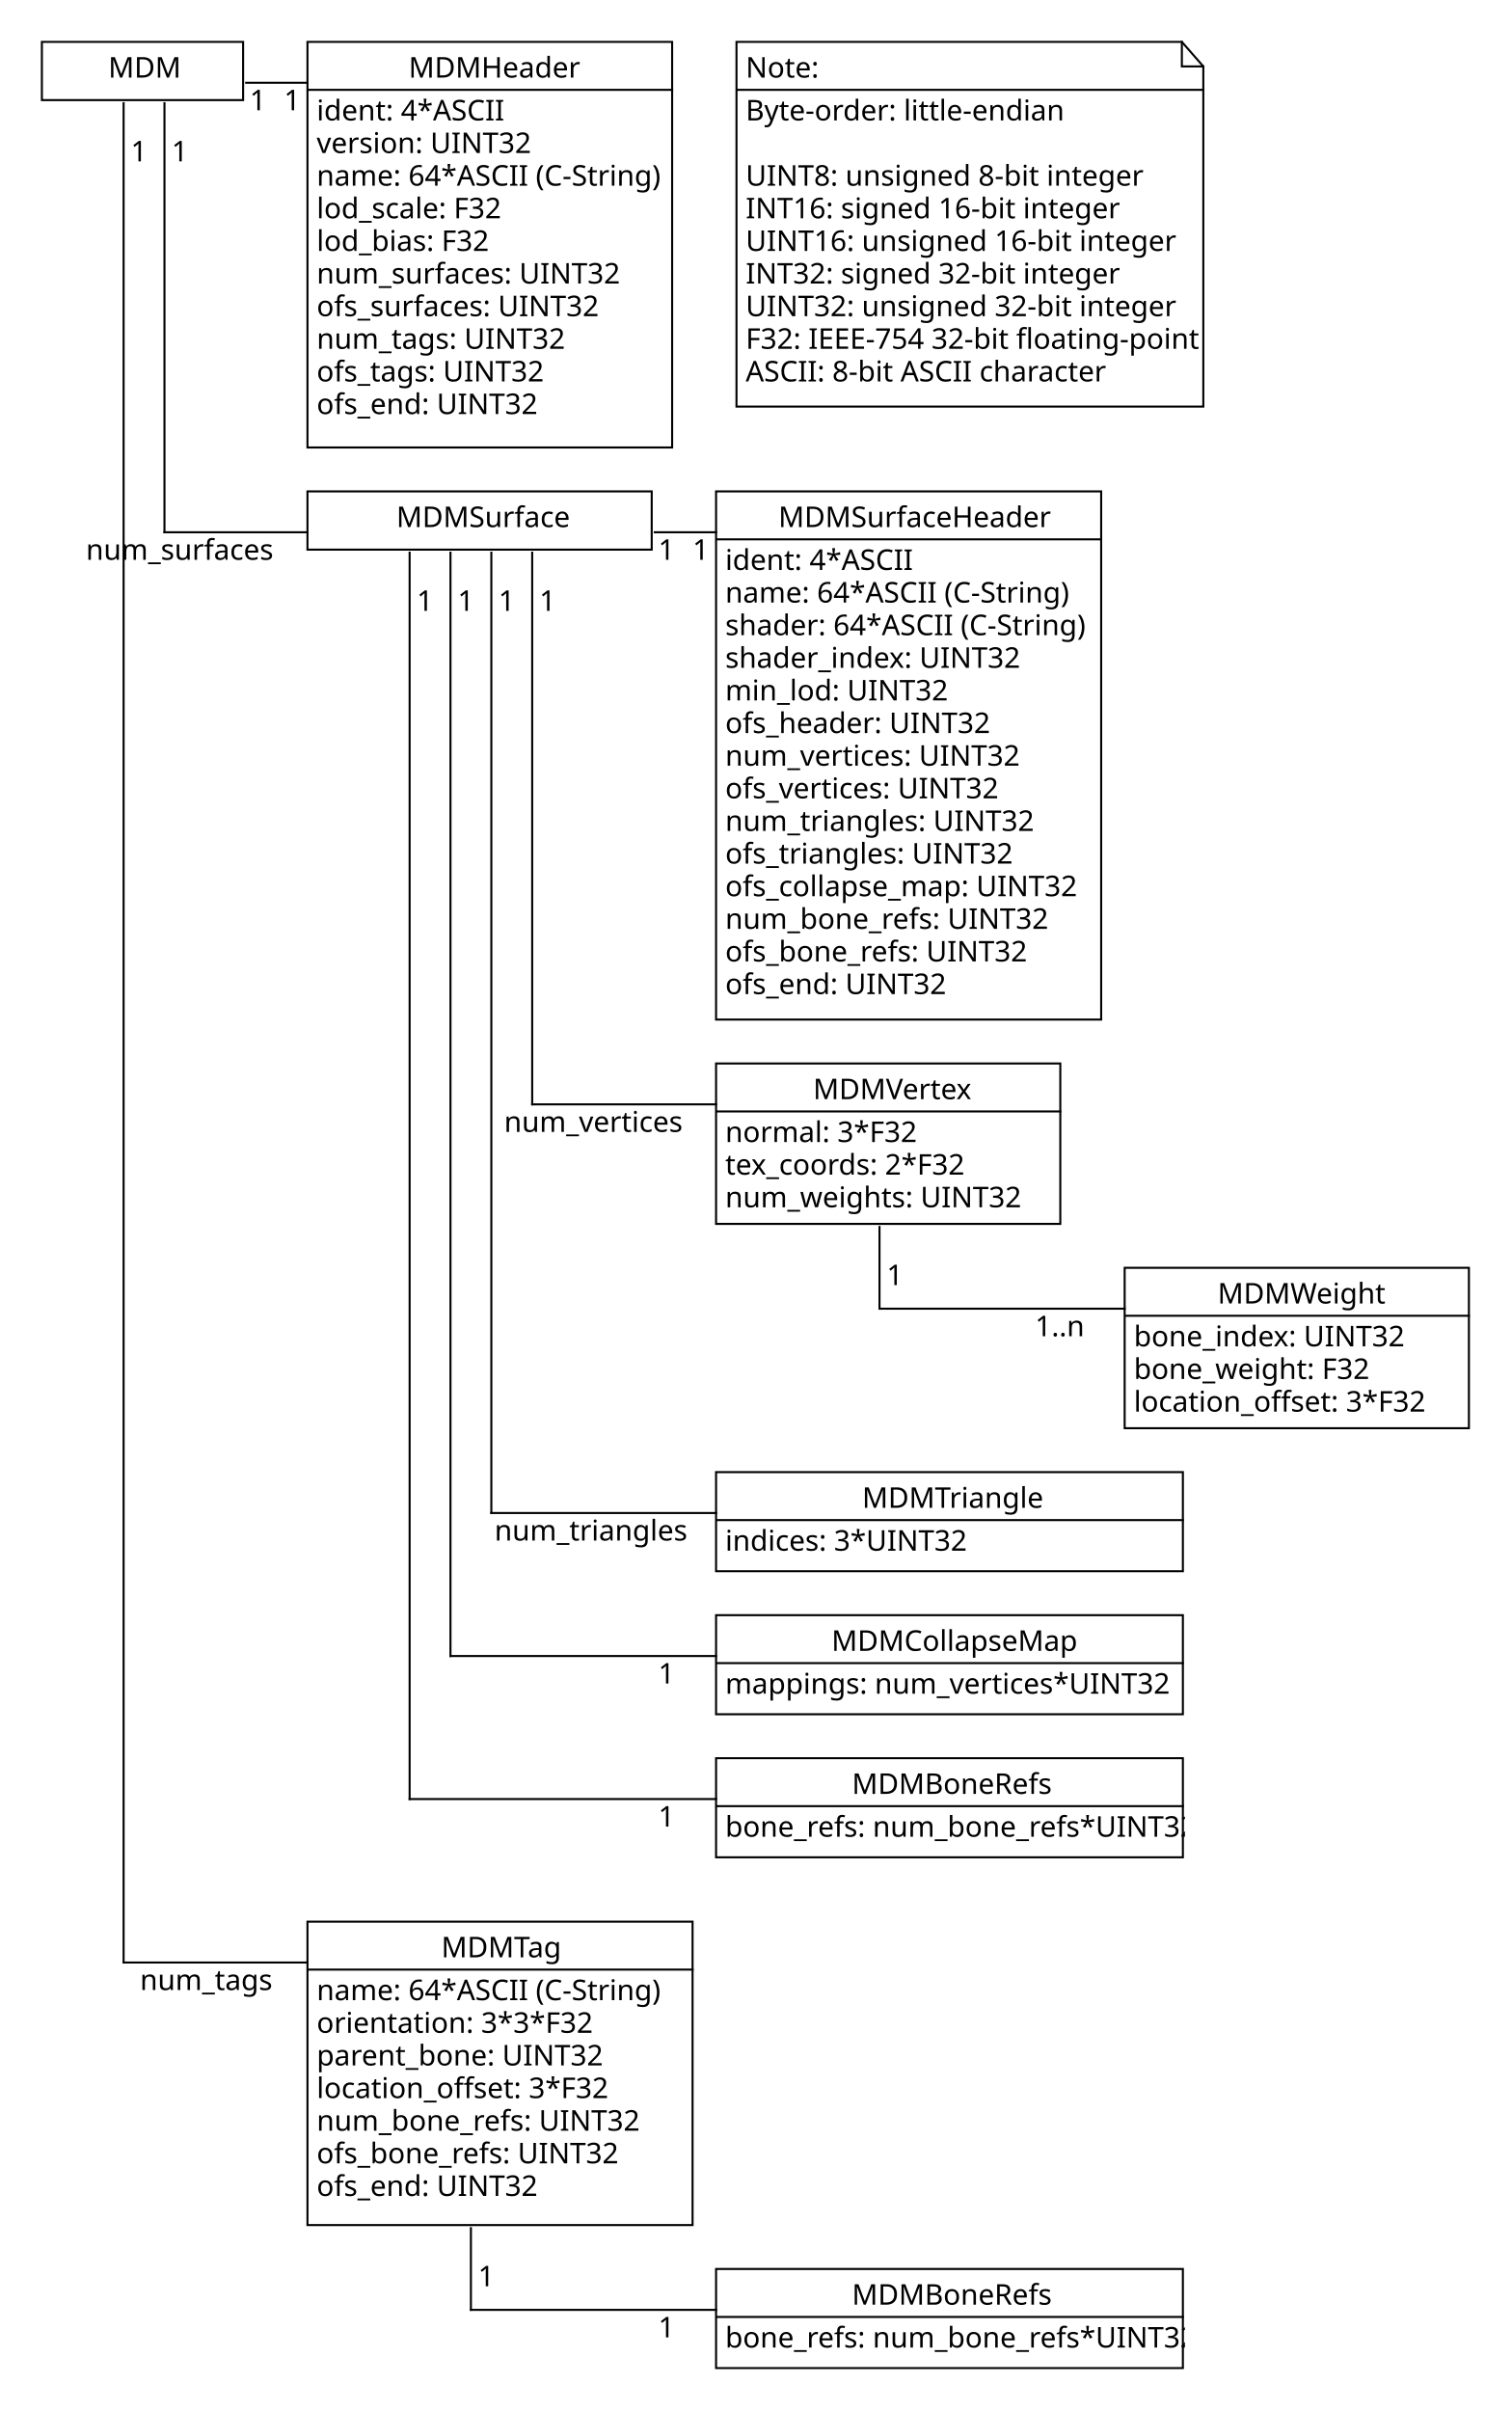
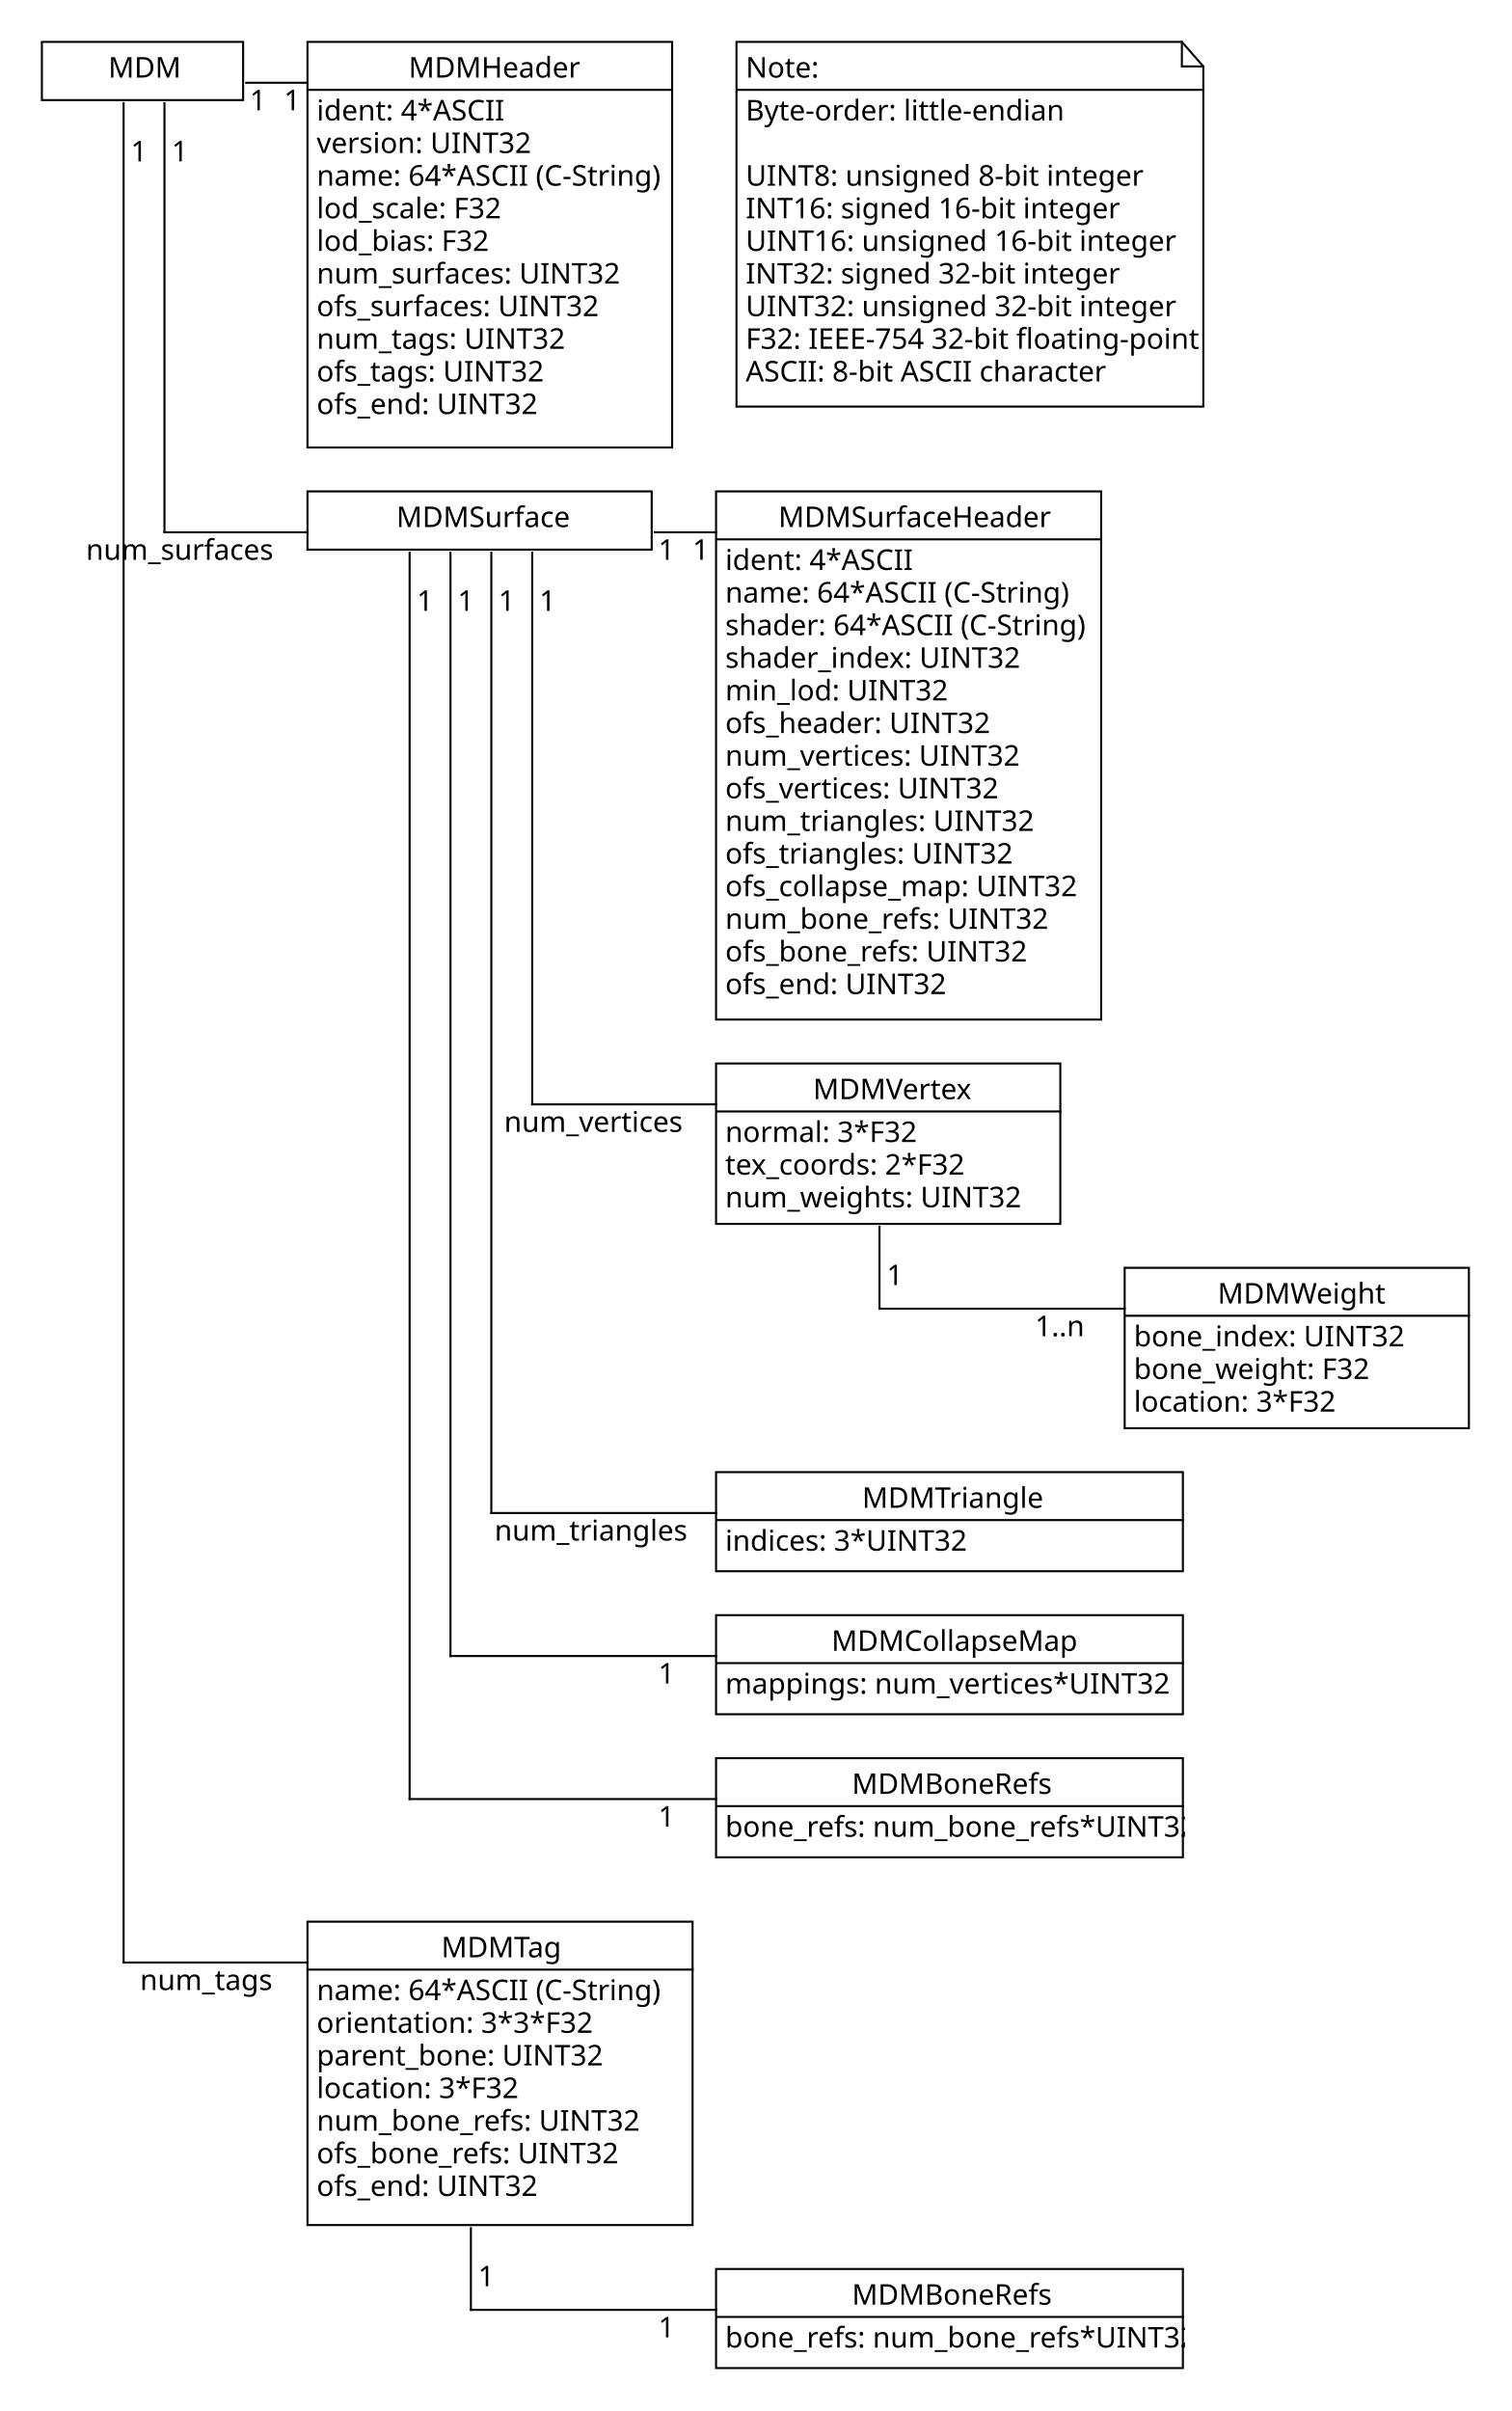
- <svg xmlns="http://www.w3.org/2000/svg" fill-opacity="1" color-rendering="auto" color-interpolation="auto" text-rendering="auto" stroke="black" stroke-linecap="square" width="740" stroke-miterlimit="10" shape-rendering="auto" stroke-opacity="1" fill="black" stroke-dasharray="none" font-weight="normal" stroke-width="1" viewBox="480 -20 740 1180" height="1180" font-family="'Dialog'" font-style="normal" stroke-linejoin="miter" font-size="12px" stroke-dashoffset="0" image-rendering="auto">
+ <svg xmlns="http://www.w3.org/2000/svg" fill-opacity="1" color-rendering="auto" color-interpolation="auto" text-rendering="auto" stroke="black" stroke-linecap="square" width="740" stroke-miterlimit="10" shape-rendering="auto" stroke-opacity="1" fill="black" stroke-dasharray="none" font-weight="normal" stroke-width="1" viewBox="370 -20 740 1180" height="1180" font-family="'Dialog'" font-style="normal" stroke-linejoin="miter" font-size="12px" stroke-dashoffset="0" image-rendering="auto">
  <defs id="genericDefs" />
  <g>
    <defs id="defs1">
      <clipPath clipPathUnits="userSpaceOnUse" id="clipPath1">
        <path d="M0 0 L2147483647 0 L2147483647 2147483647 L0 2147483647 L0 0 Z" />
      </clipPath>
      <clipPath clipPathUnits="userSpaceOnUse" id="clipPath2">
        <path d="M0 0 L0 180 L230 180 L230 0 Z" />
      </clipPath>
      <clipPath clipPathUnits="userSpaceOnUse" id="clipPath3">
        <path d="M0 0 L0 50 L230 50 L230 0 Z" />
      </clipPath>
      <clipPath clipPathUnits="userSpaceOnUse" id="clipPath4">
        <path d="M0 0 L0 80 L170 80 L170 0 Z" />
      </clipPath>
      <clipPath clipPathUnits="userSpaceOnUse" id="clipPath5">
        <path d="M0 0 L0 260 L190 260 L190 0 Z" />
      </clipPath>
      <clipPath clipPathUnits="userSpaceOnUse" id="clipPath6">
        <path d="M0 0 L0 150 L190 150 L190 0 Z" />
      </clipPath>
      <clipPath clipPathUnits="userSpaceOnUse" id="clipPath7">
        <path d="M0 0 L0 200 L180 200 L180 0 Z" />
      </clipPath>
      <clipPath clipPathUnits="userSpaceOnUse" id="clipPath8">
        <path d="M0 0 L0 30 L170 30 L170 0 Z" />
      </clipPath>
      <clipPath clipPathUnits="userSpaceOnUse" id="clipPath9">
        <path d="M0 0 L0 30 L100 30 L100 0 Z" />
      </clipPath>
      <clipPath clipPathUnits="userSpaceOnUse" id="clipPath10">
        <path d="M0 0 L0 80 L150 80 L150 0 Z" />
      </clipPath>
      <clipPath clipPathUnits="userSpaceOnUse" id="clipPath11">
        <path d="M0 0 L0 650 L180 650 L180 0 Z" />
      </clipPath>
      <clipPath clipPathUnits="userSpaceOnUse" id="clipPath12">
        <path d="M0 0 L0 580 L160 580 L160 0 Z" />
      </clipPath>
      <clipPath clipPathUnits="userSpaceOnUse" id="clipPath13">
        <path d="M0 0 L0 510 L140 510 L140 0 Z" />
      </clipPath>
      <clipPath clipPathUnits="userSpaceOnUse" id="clipPath14">
        <path d="M0 0 L0 310 L130 310 L130 0 Z" />
      </clipPath>
      <clipPath clipPathUnits="userSpaceOnUse" id="clipPath15">
        <path d="M0 0 L0 250 L130 250 L130 0 Z" />
      </clipPath>
      <clipPath clipPathUnits="userSpaceOnUse" id="clipPath16">
        <path d="M0 0 L0 50 L60 50 L60 0 Z" />
      </clipPath>
      <clipPath clipPathUnits="userSpaceOnUse" id="clipPath17">
        <path d="M0 0 L0 950 L120 950 L120 0 Z" />
      </clipPath>
    </defs>
-     <g fill="rgb(255,255,255)" fill-opacity="0" transform="translate(840,0)" stroke-opacity="0" stroke="rgb(255,255,255)">
+     <g fill="rgb(255,255,255)" fill-opacity="0" transform="translate(730,0)" stroke-opacity="0" stroke="rgb(255,255,255)">
      <path d="M0.5 0.5 L218.5 0.5 L229 12.5 L229 179 L0.5 179 Z" stroke="none" clip-path="url(#clipPath2)" />
    </g>
-     <g transform="translate(840,0)">
+     <g transform="translate(730,0)">
      <path fill="none" d="M0.5 0.5 L218.5 0.5 L229 12.5 L229 179 L0.5 179 Z" clip-path="url(#clipPath2)" />
      <path fill="none" d="M218.5 0.5 L218.5 12.5 L229 12.5" clip-path="url(#clipPath2)" />
      <text x="5" font-size="14px" y="17.969" clip-path="url(#clipPath2)" font-family="sans-serif" stroke="none" xml:space="preserve">Note:</text>
      <path fill="none" d="M1 23.969 L229 23.969" clip-path="url(#clipPath2)" />
      <text x="5" font-size="14px" y="38.938" clip-path="url(#clipPath2)" font-family="sans-serif" stroke="none" xml:space="preserve">Byte-order: little-endian</text>
      <text x="5" font-size="14px" y="70.875" clip-path="url(#clipPath2)" font-family="sans-serif" stroke="none" xml:space="preserve">UINT8: unsigned 8-bit integer</text>
      <text x="5" font-size="14px" y="86.844" clip-path="url(#clipPath2)" font-family="sans-serif" stroke="none" xml:space="preserve">INT16: signed 16-bit integer</text>
      <text x="5" font-size="14px" y="102.812" clip-path="url(#clipPath2)" font-family="sans-serif" stroke="none" xml:space="preserve">UINT16: unsigned 16-bit integer</text>
      <text x="5" font-size="14px" y="118.781" clip-path="url(#clipPath2)" font-family="sans-serif" stroke="none" xml:space="preserve">INT32: signed 32-bit integer</text>
      <text x="5" font-size="14px" y="134.75" clip-path="url(#clipPath2)" font-family="sans-serif" stroke="none" xml:space="preserve">UINT32: unsigned 32-bit integer</text>
      <text x="5" font-size="14px" y="150.719" clip-path="url(#clipPath2)" font-family="sans-serif" stroke="none" xml:space="preserve">F32: IEEE-754 32-bit floating-point</text>
      <text x="5" font-size="14px" y="166.688" clip-path="url(#clipPath2)" font-family="sans-serif" stroke="none" xml:space="preserve">ASCII: 8-bit ASCII character</text>
    </g>
-     <g fill="rgb(255,255,255)" fill-opacity="0" transform="translate(830,1090)" stroke-opacity="0" stroke="rgb(255,255,255)">
-       <rect x="0.5" width="228.5" height="48.5" y="0.5" clip-path="url(#clipPath3)" stroke="none" />
-     </g>
-     <g transform="translate(830,1090)">
+     <g fill="rgb(255,255,255)" fill-opacity="0" transform="translate(720,1090)" stroke-opacity="0" stroke="rgb(255,255,255)">
+       <rect x="0.5" width="228.5" height="48.5" y="0.5" clip-path="url(#clipPath3)" stroke="none" />
+     </g>
+     <g transform="translate(720,1090)">
      <rect fill="none" x="0.5" width="228.5" height="48.5" y="0.5" clip-path="url(#clipPath3)" />
      <text x="67" font-size="14px" y="17.969" clip-path="url(#clipPath3)" font-family="sans-serif" stroke="none" xml:space="preserve">MDMBoneRefs</text>
      <path fill="none" d="M1 23.969 L229 23.969" clip-path="url(#clipPath3)" />
      <text x="5" font-size="14px" y="38.938" clip-path="url(#clipPath3)" font-family="sans-serif" stroke="none" xml:space="preserve">bone_refs: num_bone_refs*UINT32</text>
    </g>
-     <g fill="rgb(255,255,255)" fill-opacity="0" transform="translate(1030,600)" stroke-opacity="0" stroke="rgb(255,255,255)">
+     <g fill="rgb(255,255,255)" fill-opacity="0" transform="translate(920,600)" stroke-opacity="0" stroke="rgb(255,255,255)">
      <rect x="0.5" width="168.5" height="78.5" y="0.5" clip-path="url(#clipPath4)" stroke="none" />
    </g>
-     <g transform="translate(1030,600)">
+     <g transform="translate(920,600)">
      <rect fill="none" x="0.5" width="168.5" height="78.5" y="0.5" clip-path="url(#clipPath4)" />
      <text x="46" font-size="14px" y="17.969" clip-path="url(#clipPath4)" font-family="sans-serif" stroke="none" xml:space="preserve">MDMWeight</text>
      <path fill="none" d="M1 23.969 L169 23.969" clip-path="url(#clipPath4)" />
      <text x="5" font-size="14px" y="38.938" clip-path="url(#clipPath4)" font-family="sans-serif" stroke="none" xml:space="preserve">bone_index: UINT32</text>
      <text x="5" font-size="14px" y="54.906" clip-path="url(#clipPath4)" font-family="sans-serif" stroke="none" xml:space="preserve">bone_weight: F32</text>
-       <text x="5" font-size="14px" y="70.875" clip-path="url(#clipPath4)" font-family="sans-serif" stroke="none" xml:space="preserve">location_offset: 3*F32</text>
-     </g>
-     <g fill="rgb(255,255,255)" fill-opacity="0" transform="translate(830,840)" stroke-opacity="0" stroke="rgb(255,255,255)">
-       <rect x="0.5" width="228.5" height="48.5" y="0.5" clip-path="url(#clipPath3)" stroke="none" />
-     </g>
-     <g transform="translate(830,840)">
+       <text x="5" font-size="14px" y="70.875" clip-path="url(#clipPath4)" font-family="sans-serif" stroke="none" xml:space="preserve">location: 3*F32</text>
+     </g>
+     <g fill="rgb(255,255,255)" fill-opacity="0" transform="translate(720,840)" stroke-opacity="0" stroke="rgb(255,255,255)">
+       <rect x="0.5" width="228.5" height="48.5" y="0.5" clip-path="url(#clipPath3)" stroke="none" />
+     </g>
+     <g transform="translate(720,840)">
      <rect fill="none" x="0.5" width="228.5" height="48.5" y="0.5" clip-path="url(#clipPath3)" />
      <text x="67" font-size="14px" y="17.969" clip-path="url(#clipPath3)" font-family="sans-serif" stroke="none" xml:space="preserve">MDMBoneRefs</text>
      <path fill="none" d="M1 23.969 L229 23.969" clip-path="url(#clipPath3)" />
      <text x="5" font-size="14px" y="38.938" clip-path="url(#clipPath3)" font-family="sans-serif" stroke="none" xml:space="preserve">bone_refs: num_bone_refs*UINT32</text>
    </g>
-     <g fill="rgb(255,255,255)" fill-opacity="0" transform="translate(830,770)" stroke-opacity="0" stroke="rgb(255,255,255)">
-       <rect x="0.5" width="228.5" height="48.5" y="0.5" clip-path="url(#clipPath3)" stroke="none" />
-     </g>
-     <g transform="translate(830,770)">
+     <g fill="rgb(255,255,255)" fill-opacity="0" transform="translate(720,770)" stroke-opacity="0" stroke="rgb(255,255,255)">
+       <rect x="0.5" width="228.5" height="48.5" y="0.5" clip-path="url(#clipPath3)" stroke="none" />
+     </g>
+     <g transform="translate(720,770)">
      <rect fill="none" x="0.5" width="228.5" height="48.5" y="0.5" clip-path="url(#clipPath3)" />
      <text x="57" font-size="14px" y="17.969" clip-path="url(#clipPath3)" font-family="sans-serif" stroke="none" xml:space="preserve">MDMCollapseMap</text>
      <path fill="none" d="M1 23.969 L229 23.969" clip-path="url(#clipPath3)" />
      <text x="5" font-size="14px" y="38.938" clip-path="url(#clipPath3)" font-family="sans-serif" stroke="none" xml:space="preserve">mappings: num_vertices*UINT32</text>
    </g>
-     <g fill="rgb(255,255,255)" fill-opacity="0" transform="translate(830,700)" stroke-opacity="0" stroke="rgb(255,255,255)">
-       <rect x="0.5" width="228.5" height="48.5" y="0.5" clip-path="url(#clipPath3)" stroke="none" />
-     </g>
-     <g transform="translate(830,700)">
+     <g fill="rgb(255,255,255)" fill-opacity="0" transform="translate(720,700)" stroke-opacity="0" stroke="rgb(255,255,255)">
+       <rect x="0.5" width="228.5" height="48.5" y="0.5" clip-path="url(#clipPath3)" stroke="none" />
+     </g>
+     <g transform="translate(720,700)">
      <rect fill="none" x="0.5" width="228.5" height="48.5" y="0.5" clip-path="url(#clipPath3)" />
      <text x="72" font-size="14px" y="17.969" clip-path="url(#clipPath3)" font-family="sans-serif" stroke="none" xml:space="preserve">MDMTriangle</text>
      <path fill="none" d="M1 23.969 L229 23.969" clip-path="url(#clipPath3)" />
      <text x="5" font-size="14px" y="38.938" clip-path="url(#clipPath3)" font-family="sans-serif" stroke="none" xml:space="preserve">indices: 3*UINT32</text>
    </g>
-     <g fill="rgb(255,255,255)" fill-opacity="0" transform="translate(830,500)" stroke-opacity="0" stroke="rgb(255,255,255)">
+     <g fill="rgb(255,255,255)" fill-opacity="0" transform="translate(720,500)" stroke-opacity="0" stroke="rgb(255,255,255)">
      <rect x="0.5" width="168.5" height="78.5" y="0.5" clip-path="url(#clipPath4)" stroke="none" />
    </g>
-     <g transform="translate(830,500)">
+     <g transform="translate(720,500)">
      <rect fill="none" x="0.5" width="168.5" height="78.5" y="0.5" clip-path="url(#clipPath4)" />
      <text x="48" font-size="14px" y="17.969" clip-path="url(#clipPath4)" font-family="sans-serif" stroke="none" xml:space="preserve">MDMVertex</text>
      <path fill="none" d="M1 23.969 L169 23.969" clip-path="url(#clipPath4)" />
      <text x="5" font-size="14px" y="38.938" clip-path="url(#clipPath4)" font-family="sans-serif" stroke="none" xml:space="preserve">normal: 3*F32</text>
      <text x="5" font-size="14px" y="54.906" clip-path="url(#clipPath4)" font-family="sans-serif" stroke="none" xml:space="preserve">tex_coords: 2*F32</text>
      <text x="5" font-size="14px" y="70.875" clip-path="url(#clipPath4)" font-family="sans-serif" stroke="none" xml:space="preserve">num_weights: UINT32</text>
    </g>
-     <g fill="rgb(255,255,255)" fill-opacity="0" transform="translate(830,220)" stroke-opacity="0" stroke="rgb(255,255,255)">
+     <g fill="rgb(255,255,255)" fill-opacity="0" transform="translate(720,220)" stroke-opacity="0" stroke="rgb(255,255,255)">
      <rect x="0.5" width="188.5" height="258.5" y="0.5" clip-path="url(#clipPath5)" stroke="none" />
    </g>
-     <g transform="translate(830,220)">
+     <g transform="translate(720,220)">
      <rect fill="none" x="0.5" width="188.5" height="258.5" y="0.5" clip-path="url(#clipPath5)" />
      <text x="31" font-size="14px" y="17.969" clip-path="url(#clipPath5)" font-family="sans-serif" stroke="none" xml:space="preserve">MDMSurfaceHeader</text>
      <path fill="none" d="M1 23.969 L189 23.969" clip-path="url(#clipPath5)" />
      <text x="5" font-size="14px" y="38.938" clip-path="url(#clipPath5)" font-family="sans-serif" stroke="none" xml:space="preserve">ident: 4*ASCII</text>
      <text x="5" font-size="14px" y="54.906" clip-path="url(#clipPath5)" font-family="sans-serif" stroke="none" xml:space="preserve">name: 64*ASCII (C-String)</text>
      <text x="5" font-size="14px" y="70.875" clip-path="url(#clipPath5)" font-family="sans-serif" stroke="none" xml:space="preserve">shader: 64*ASCII (C-String)</text>
      <text x="5" font-size="14px" y="86.844" clip-path="url(#clipPath5)" font-family="sans-serif" stroke="none" xml:space="preserve">shader_index: UINT32</text>
      <text x="5" font-size="14px" y="102.812" clip-path="url(#clipPath5)" font-family="sans-serif" stroke="none" xml:space="preserve">min_lod: UINT32</text>
      <text x="5" font-size="14px" y="118.781" clip-path="url(#clipPath5)" font-family="sans-serif" stroke="none" xml:space="preserve">ofs_header: UINT32</text>
      <text x="5" font-size="14px" y="134.75" clip-path="url(#clipPath5)" font-family="sans-serif" stroke="none" xml:space="preserve">num_vertices: UINT32</text>
      <text x="5" font-size="14px" y="150.719" clip-path="url(#clipPath5)" font-family="sans-serif" stroke="none" xml:space="preserve">ofs_vertices: UINT32</text>
      <text x="5" font-size="14px" y="166.688" clip-path="url(#clipPath5)" font-family="sans-serif" stroke="none" xml:space="preserve">num_triangles: UINT32</text>
      <text x="5" font-size="14px" y="182.656" clip-path="url(#clipPath5)" font-family="sans-serif" stroke="none" xml:space="preserve">ofs_triangles: UINT32</text>
      <text x="5" font-size="14px" y="198.625" clip-path="url(#clipPath5)" font-family="sans-serif" stroke="none" xml:space="preserve">ofs_collapse_map: UINT32</text>
      <text x="5" font-size="14px" y="214.594" clip-path="url(#clipPath5)" font-family="sans-serif" stroke="none" xml:space="preserve">num_bone_refs: UINT32</text>
      <text x="5" font-size="14px" y="230.562" clip-path="url(#clipPath5)" font-family="sans-serif" stroke="none" xml:space="preserve">ofs_bone_refs: UINT32</text>
      <text x="5" font-size="14px" y="246.531" clip-path="url(#clipPath5)" font-family="sans-serif" stroke="none" xml:space="preserve">ofs_end: UINT32</text>
    </g>
-     <g fill="rgb(255,255,255)" fill-opacity="0" transform="translate(630,920)" stroke-opacity="0" stroke="rgb(255,255,255)">
+     <g fill="rgb(255,255,255)" fill-opacity="0" transform="translate(520,920)" stroke-opacity="0" stroke="rgb(255,255,255)">
      <rect x="0.5" width="188.5" height="148.5" y="0.5" clip-path="url(#clipPath6)" stroke="none" />
    </g>
-     <g transform="translate(630,920)">
+     <g transform="translate(520,920)">
      <rect fill="none" x="0.5" width="188.5" height="148.5" y="0.5" clip-path="url(#clipPath6)" />
      <text x="66" font-size="14px" y="17.969" clip-path="url(#clipPath6)" font-family="sans-serif" stroke="none" xml:space="preserve">MDMTag</text>
      <path fill="none" d="M1 23.969 L189 23.969" clip-path="url(#clipPath6)" />
      <text x="5" font-size="14px" y="38.938" clip-path="url(#clipPath6)" font-family="sans-serif" stroke="none" xml:space="preserve">name: 64*ASCII (C-String)</text>
      <text x="5" font-size="14px" y="54.906" clip-path="url(#clipPath6)" font-family="sans-serif" stroke="none" xml:space="preserve">orientation: 3*3*F32</text>
      <text x="5" font-size="14px" y="70.875" clip-path="url(#clipPath6)" font-family="sans-serif" stroke="none" xml:space="preserve">parent_bone: UINT32</text>
-       <text x="5" font-size="14px" y="86.844" clip-path="url(#clipPath6)" font-family="sans-serif" stroke="none" xml:space="preserve">location_offset: 3*F32</text>
+       <text x="5" font-size="14px" y="86.844" clip-path="url(#clipPath6)" font-family="sans-serif" stroke="none" xml:space="preserve">location: 3*F32</text>
      <text x="5" font-size="14px" y="102.812" clip-path="url(#clipPath6)" font-family="sans-serif" stroke="none" xml:space="preserve">num_bone_refs: UINT32</text>
      <text x="5" font-size="14px" y="118.781" clip-path="url(#clipPath6)" font-family="sans-serif" stroke="none" xml:space="preserve">ofs_bone_refs: UINT32</text>
      <text x="5" font-size="14px" y="134.75" clip-path="url(#clipPath6)" font-family="sans-serif" stroke="none" xml:space="preserve">ofs_end: UINT32</text>
    </g>
-     <g fill="rgb(255,255,255)" fill-opacity="0" transform="translate(630,0)" stroke-opacity="0" stroke="rgb(255,255,255)">
+     <g fill="rgb(255,255,255)" fill-opacity="0" transform="translate(520,0)" stroke-opacity="0" stroke="rgb(255,255,255)">
      <rect x="0.5" width="178.5" height="198.5" y="0.5" clip-path="url(#clipPath7)" stroke="none" />
    </g>
-     <g transform="translate(630,0)">
+     <g transform="translate(520,0)">
      <rect fill="none" x="0.5" width="178.5" height="198.5" y="0.5" clip-path="url(#clipPath7)" />
      <text x="50" font-size="14px" y="17.969" clip-path="url(#clipPath7)" font-family="sans-serif" stroke="none" xml:space="preserve">MDMHeader</text>
      <path fill="none" d="M1 23.969 L179 23.969" clip-path="url(#clipPath7)" />
      <text x="5" font-size="14px" y="38.938" clip-path="url(#clipPath7)" font-family="sans-serif" stroke="none" xml:space="preserve">ident: 4*ASCII</text>
      <text x="5" font-size="14px" y="54.906" clip-path="url(#clipPath7)" font-family="sans-serif" stroke="none" xml:space="preserve">version: UINT32</text>
      <text x="5" font-size="14px" y="70.875" clip-path="url(#clipPath7)" font-family="sans-serif" stroke="none" xml:space="preserve">name: 64*ASCII (C-String)</text>
      <text x="5" font-size="14px" y="86.844" clip-path="url(#clipPath7)" font-family="sans-serif" stroke="none" xml:space="preserve">lod_scale: F32</text>
      <text x="5" font-size="14px" y="102.812" clip-path="url(#clipPath7)" font-family="sans-serif" stroke="none" xml:space="preserve">lod_bias: F32</text>
      <text x="5" font-size="14px" y="118.781" clip-path="url(#clipPath7)" font-family="sans-serif" stroke="none" xml:space="preserve">num_surfaces: UINT32</text>
      <text x="5" font-size="14px" y="134.75" clip-path="url(#clipPath7)" font-family="sans-serif" stroke="none" xml:space="preserve">ofs_surfaces: UINT32</text>
      <text x="5" font-size="14px" y="150.719" clip-path="url(#clipPath7)" font-family="sans-serif" stroke="none" xml:space="preserve">num_tags: UINT32</text>
      <text x="5" font-size="14px" y="166.688" clip-path="url(#clipPath7)" font-family="sans-serif" stroke="none" xml:space="preserve">ofs_tags: UINT32</text>
      <text x="5" font-size="14px" y="182.656" clip-path="url(#clipPath7)" font-family="sans-serif" stroke="none" xml:space="preserve">ofs_end: UINT32</text>
    </g>
-     <g fill="rgb(255,255,255)" fill-opacity="0" transform="translate(630,220)" stroke-opacity="0" stroke="rgb(255,255,255)">
+     <g fill="rgb(255,255,255)" fill-opacity="0" transform="translate(520,220)" stroke-opacity="0" stroke="rgb(255,255,255)">
      <rect x="0.5" width="168.5" height="28.5" y="0.5" clip-path="url(#clipPath8)" stroke="none" />
    </g>
-     <g transform="translate(630,220)">
+     <g transform="translate(520,220)">
      <rect fill="none" x="0.5" width="168.5" height="28.5" y="0.5" clip-path="url(#clipPath8)" />
      <text x="44" font-size="14px" y="17.969" clip-path="url(#clipPath8)" font-family="sans-serif" stroke="none" xml:space="preserve">MDMSurface</text>
    </g>
-     <g fill="rgb(255,255,255)" fill-opacity="0" transform="translate(500,0)" stroke-opacity="0" stroke="rgb(255,255,255)">
+     <g fill="rgb(255,255,255)" fill-opacity="0" transform="translate(390,0)" stroke-opacity="0" stroke="rgb(255,255,255)">
      <rect x="0.5" width="98.5" height="28.5" y="0.5" clip-path="url(#clipPath9)" stroke="none" />
    </g>
-     <g transform="translate(500,0)">
+     <g transform="translate(390,0)">
      <rect fill="none" x="0.5" width="98.5" height="28.5" y="0.5" clip-path="url(#clipPath9)" />
      <text x="33" font-size="14px" y="17.969" clip-path="url(#clipPath9)" font-family="sans-serif" stroke="none" xml:space="preserve">MDM</text>
    </g>
-     <g transform="translate(700,1060)">
+     <g transform="translate(590,1060)">
      <path fill="none" d="M10.5 10.5 L10.5 50.5" clip-path="url(#clipPath10)" />
      <path fill="none" d="M10.5 50.5 L130.5 50.5" clip-path="url(#clipPath10)" />
      <text x="14" font-size="14px" y="38.969" clip-path="url(#clipPath10)" font-family="sans-serif" stroke="none" xml:space="preserve">1</text>
      <text x="102.214" font-size="14px" y="63.969" clip-path="url(#clipPath10)" font-family="sans-serif" stroke="none" xml:space="preserve">1</text>
    </g>
-     <g transform="translate(670,240)">
+     <g transform="translate(560,240)">
      <path fill="none" d="M10.5 10.5 L10.5 620.5" clip-path="url(#clipPath11)" />
      <path fill="none" d="M10.5 620.5 L160.5 620.5" clip-path="url(#clipPath11)" />
      <text x="14" font-size="14px" y="38.969" clip-path="url(#clipPath11)" font-family="sans-serif" stroke="none" xml:space="preserve">1</text>
      <text x="132.214" font-size="14px" y="633.969" clip-path="url(#clipPath11)" font-family="sans-serif" stroke="none" xml:space="preserve">1</text>
    </g>
-     <g transform="translate(690,240)">
+     <g transform="translate(580,240)">
      <path fill="none" d="M10.5 10.5 L10.5 550.5" clip-path="url(#clipPath12)" />
      <path fill="none" d="M10.5 550.5 L140.5 550.5" clip-path="url(#clipPath12)" />
      <text x="14" font-size="14px" y="38.969" clip-path="url(#clipPath12)" font-family="sans-serif" stroke="none" xml:space="preserve">1</text>
      <text x="112.214" font-size="14px" y="563.969" clip-path="url(#clipPath12)" font-family="sans-serif" stroke="none" xml:space="preserve">1</text>
    </g>
-     <g transform="translate(710,240)">
+     <g transform="translate(600,240)">
      <path fill="none" d="M10.5 10.5 L10.5 480.5" clip-path="url(#clipPath13)" />
      <path fill="none" d="M10.5 480.5 L120.5 480.5" clip-path="url(#clipPath13)" />
      <text x="14" font-size="14px" y="38.969" clip-path="url(#clipPath13)" font-family="sans-serif" stroke="none" xml:space="preserve">1</text>
      <text x="12.062" font-size="14px" y="493.969" clip-path="url(#clipPath13)" font-family="sans-serif" stroke="none" xml:space="preserve">num_triangles</text>
    </g>
-     <g transform="translate(900,570)">
+     <g transform="translate(790,570)">
      <path fill="none" d="M10.5 10.5 L10.5 50.5" clip-path="url(#clipPath10)" />
      <path fill="none" d="M10.5 50.5 L130.5 50.5" clip-path="url(#clipPath10)" />
      <text x="14" font-size="14px" y="38.969" clip-path="url(#clipPath10)" font-family="sans-serif" stroke="none" xml:space="preserve">1</text>
      <text x="86.648" font-size="14px" y="63.969" clip-path="url(#clipPath10)" font-family="sans-serif" stroke="none" xml:space="preserve">1..n</text>
    </g>
-     <g transform="translate(720,240)">
+     <g transform="translate(610,240)">
      <path fill="none" d="M20.5 10.5 L20.5 280.5" clip-path="url(#clipPath14)" />
      <path fill="none" d="M20.5 280.5 L110.5 280.5" clip-path="url(#clipPath14)" />
      <text x="24" font-size="14px" y="38.969" clip-path="url(#clipPath14)" font-family="sans-serif" stroke="none" xml:space="preserve">1</text>
      <text x="6.745" font-size="14px" y="293.969" clip-path="url(#clipPath14)" font-family="sans-serif" stroke="none" xml:space="preserve">num_vertices</text>
    </g>
-     <g transform="translate(520,20)">
+     <g transform="translate(410,20)">
      <path fill="none" d="M40.5 10.5 L40.5 220.5" clip-path="url(#clipPath15)" />
      <path fill="none" d="M40.5 220.5 L110.5 220.5" clip-path="url(#clipPath15)" />
      <text x="44" font-size="14px" y="38.969" clip-path="url(#clipPath15)" font-family="sans-serif" stroke="none" xml:space="preserve">1</text>
      <text x="2.069" font-size="14px" y="233.969" clip-path="url(#clipPath15)" font-family="sans-serif" stroke="none" xml:space="preserve">num_surfaces</text>
    </g>
-     <g transform="translate(790,220)">
+     <g transform="translate(680,220)">
      <path fill="none" d="M40.5 20.5 L10.5 20.5" clip-path="url(#clipPath16)" />
      <text x="12.214" font-size="14px" y="33.969" clip-path="url(#clipPath16)" font-family="sans-serif" stroke="none" xml:space="preserve">1</text>
      <text x="29" font-size="14px" y="33.969" clip-path="url(#clipPath16)" font-family="sans-serif" stroke="none" xml:space="preserve">1</text>
    </g>
-     <g transform="translate(530,20)">
+     <g transform="translate(420,20)">
      <path fill="none" d="M10.5 10.5 L10.5 920.5" clip-path="url(#clipPath17)" />
      <path fill="none" d="M10.5 920.5 L100.5 920.5" clip-path="url(#clipPath17)" />
      <text x="14" font-size="14px" y="38.969" clip-path="url(#clipPath17)" font-family="sans-serif" stroke="none" xml:space="preserve">1</text>
      <text x="18.518" font-size="14px" y="933.969" clip-path="url(#clipPath17)" font-family="sans-serif" stroke="none" xml:space="preserve">num_tags</text>
    </g>
-     <g transform="translate(590,0)">
+     <g transform="translate(480,0)">
      <path fill="none" d="M40.5 20.5 L10.5 20.5" clip-path="url(#clipPath16)" />
      <text x="12.214" font-size="14px" y="33.969" clip-path="url(#clipPath16)" font-family="sans-serif" stroke="none" xml:space="preserve">1</text>
      <text x="29" font-size="14px" y="33.969" clip-path="url(#clipPath16)" font-family="sans-serif" stroke="none" xml:space="preserve">1</text>
    </g>
  </g>
</svg>
